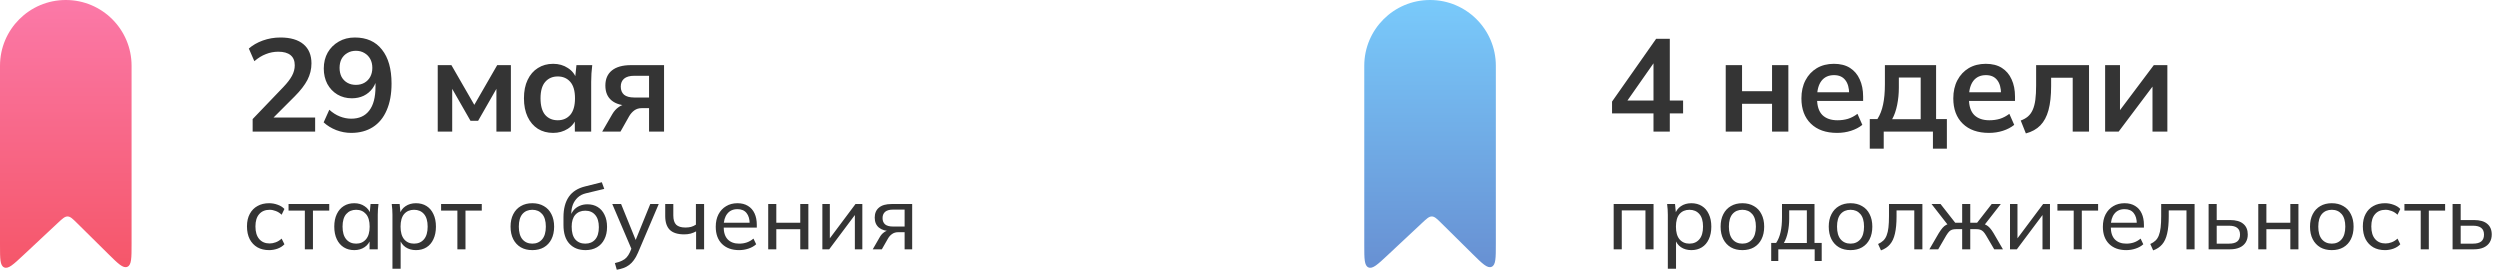
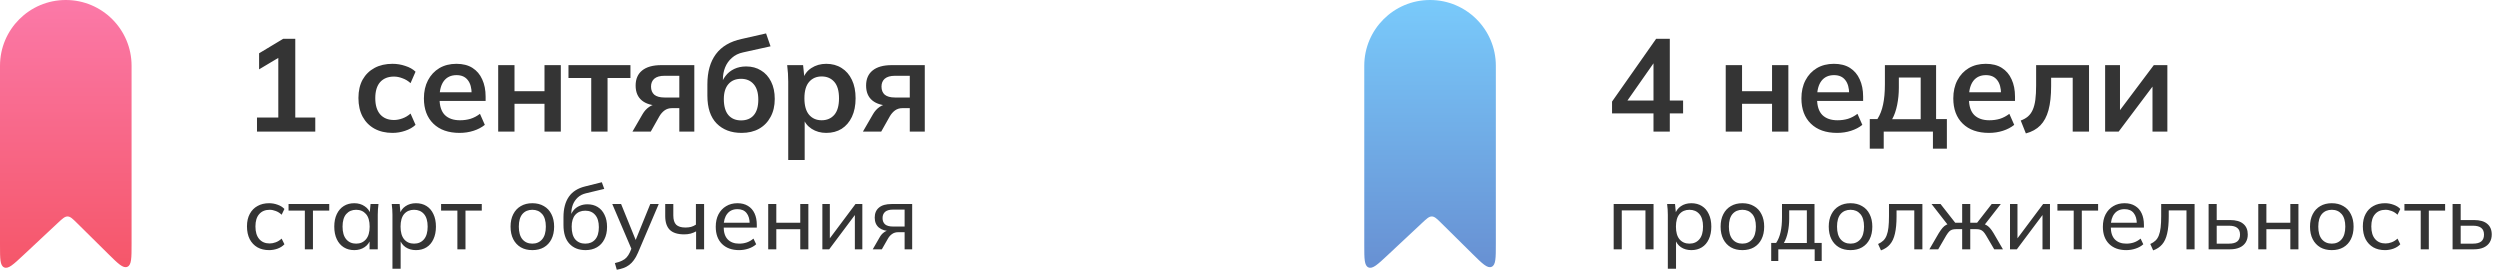
<svg xmlns="http://www.w3.org/2000/svg" width="361" height="40" viewBox="0 0 361 40" fill="none">
-   <path d="M36.482 19V17.195L40.928 12.559C41.485 11.976 41.897 11.438 42.163 10.944C42.429 10.45 42.562 9.943 42.562 9.424C42.562 8.778 42.359 8.29 41.954 7.961C41.549 7.632 40.96 7.467 40.187 7.467C39.566 7.467 38.971 7.581 38.401 7.809C37.831 8.024 37.274 8.366 36.729 8.835L35.931 7.011C36.476 6.53 37.147 6.143 37.945 5.852C38.756 5.561 39.604 5.415 40.491 5.415C41.935 5.415 43.043 5.738 43.816 6.384C44.589 7.03 44.975 7.955 44.975 9.158C44.975 9.994 44.779 10.792 44.386 11.552C43.993 12.299 43.385 13.085 42.562 13.908L38.857 17.613V16.967H45.507V19H36.482ZM50.706 19.19C49.984 19.19 49.268 19.057 48.559 18.791C47.849 18.512 47.241 18.139 46.735 17.67L47.552 15.846C48.02 16.277 48.527 16.6 49.072 16.815C49.616 17.03 50.167 17.138 50.725 17.138C51.852 17.138 52.713 16.752 53.309 15.979C53.917 15.206 54.221 14.054 54.221 12.521V11.096H54.449C54.36 11.729 54.145 12.28 53.803 12.749C53.461 13.218 53.03 13.579 52.511 13.832C52.004 14.073 51.434 14.193 50.801 14.193C50.028 14.193 49.331 14.009 48.711 13.642C48.103 13.275 47.621 12.768 47.267 12.122C46.925 11.463 46.754 10.722 46.754 9.899C46.754 9.025 46.944 8.252 47.324 7.581C47.716 6.91 48.248 6.384 48.92 6.004C49.591 5.611 50.364 5.415 51.238 5.415C52.935 5.415 54.24 5.998 55.152 7.163C56.076 8.316 56.539 9.95 56.539 12.065C56.539 13.572 56.304 14.858 55.836 15.922C55.38 16.986 54.715 17.797 53.841 18.354C52.967 18.911 51.922 19.19 50.706 19.19ZM51.39 12.255C51.858 12.255 52.27 12.154 52.625 11.951C52.979 11.748 53.258 11.463 53.461 11.096C53.663 10.716 53.765 10.285 53.765 9.804C53.765 9.31 53.663 8.879 53.461 8.512C53.258 8.145 52.979 7.86 52.625 7.657C52.27 7.442 51.858 7.334 51.39 7.334C50.921 7.334 50.509 7.442 50.155 7.657C49.8 7.86 49.521 8.145 49.319 8.512C49.129 8.879 49.034 9.31 49.034 9.804C49.034 10.285 49.129 10.716 49.319 11.096C49.521 11.463 49.8 11.748 50.155 11.951C50.509 12.154 50.921 12.255 51.39 12.255ZM63.208 19V9.405H65.184L68.49 15.143L71.796 9.405H73.772V19H71.682V12.065H72.119L69.041 17.442H67.939L64.861 12.065H65.298V19H63.208ZM79.876 19.19C79.04 19.19 78.305 18.994 77.672 18.601C77.038 18.196 76.544 17.619 76.19 16.872C75.835 16.125 75.658 15.232 75.658 14.193C75.658 13.154 75.835 12.268 76.19 11.533C76.544 10.786 77.038 10.216 77.672 9.823C78.305 9.418 79.04 9.215 79.876 9.215C80.686 9.215 81.396 9.418 82.004 9.823C82.624 10.216 83.036 10.748 83.239 11.419H83.03L83.239 9.405H85.519C85.481 9.798 85.443 10.197 85.405 10.602C85.379 11.007 85.367 11.406 85.367 11.799V19H83.011L82.992 17.024H83.22C83.017 17.683 82.605 18.208 81.985 18.601C81.364 18.994 80.661 19.19 79.876 19.19ZM80.541 17.366C81.288 17.366 81.89 17.106 82.346 16.587C82.802 16.055 83.03 15.257 83.03 14.193C83.03 13.129 82.802 12.337 82.346 11.818C81.89 11.299 81.288 11.039 80.541 11.039C79.793 11.039 79.192 11.299 78.736 11.818C78.28 12.337 78.052 13.129 78.052 14.193C78.052 15.257 78.273 16.055 78.717 16.587C79.173 17.106 79.781 17.366 80.541 17.366ZM86.959 19L88.422 16.473C88.675 16.042 88.985 15.7 89.353 15.447C89.733 15.181 90.125 15.048 90.531 15.048H90.949L90.93 15.257C89.802 15.257 88.935 15.01 88.327 14.516C87.719 14.022 87.415 13.3 87.415 12.35C87.415 11.413 87.725 10.691 88.346 10.184C88.979 9.665 89.904 9.405 91.12 9.405H95.889V19H93.723V15.618H92.64C92.247 15.618 91.899 15.726 91.595 15.941C91.303 16.156 91.056 16.435 90.854 16.777L89.6 19H86.959ZM91.576 14.079H93.723V10.944H91.576C90.93 10.944 90.442 11.083 90.113 11.362C89.796 11.641 89.638 12.021 89.638 12.502C89.638 13.009 89.796 13.401 90.113 13.68C90.442 13.946 90.93 14.079 91.576 14.079Z" fill="#343434" />
+   <path d="M37.109 19V16.967H40.187V7.657H41.365L37.413 10.013V7.695L40.89 5.605H42.638V16.967H45.526V19H37.109ZM56.679 19.19C55.691 19.19 54.824 18.987 54.076 18.582C53.342 18.177 52.772 17.6 52.366 16.853C51.961 16.093 51.758 15.194 51.758 14.155C51.758 13.116 51.961 12.23 52.366 11.495C52.784 10.76 53.361 10.197 54.095 9.804C54.83 9.411 55.691 9.215 56.679 9.215C57.313 9.215 57.927 9.316 58.522 9.519C59.13 9.709 59.624 9.988 60.004 10.355L59.282 12.008C58.94 11.691 58.554 11.457 58.123 11.305C57.705 11.14 57.294 11.058 56.888 11.058C56.04 11.058 55.375 11.324 54.893 11.856C54.425 12.388 54.19 13.161 54.19 14.174C54.19 15.187 54.425 15.966 54.893 16.511C55.375 17.056 56.04 17.328 56.888 17.328C57.281 17.328 57.686 17.252 58.104 17.1C58.535 16.948 58.928 16.714 59.282 16.397L60.004 18.031C59.612 18.398 59.111 18.683 58.503 18.886C57.908 19.089 57.3 19.19 56.679 19.19ZM66.361 19.19C64.753 19.19 63.492 18.747 62.58 17.86C61.668 16.973 61.212 15.757 61.212 14.212C61.212 13.211 61.409 12.337 61.801 11.59C62.194 10.843 62.739 10.26 63.435 9.842C64.145 9.424 64.968 9.215 65.905 9.215C66.83 9.215 67.603 9.411 68.223 9.804C68.844 10.197 69.313 10.748 69.629 11.457C69.959 12.166 70.123 12.996 70.123 13.946V14.573H63.131V13.319H68.432L68.109 13.585C68.109 12.698 67.919 12.021 67.539 11.552C67.172 11.083 66.634 10.849 65.924 10.849C65.139 10.849 64.531 11.128 64.1 11.685C63.682 12.242 63.473 13.021 63.473 14.022V14.269C63.473 15.308 63.727 16.087 64.233 16.606C64.753 17.113 65.481 17.366 66.418 17.366C66.963 17.366 67.47 17.296 67.938 17.157C68.42 17.005 68.876 16.764 69.306 16.435L70.009 18.031C69.553 18.398 69.009 18.683 68.375 18.886C67.742 19.089 67.071 19.19 66.361 19.19ZM71.938 19V9.405H74.294V13.167H78.626V9.405H80.982V19H78.626V14.991H74.294V19H71.938ZM85.374 19V11.267H82.088V9.405H91.037V11.267H87.731V19H85.374ZM91.329 19L92.792 16.473C93.045 16.042 93.355 15.7 93.723 15.447C94.103 15.181 94.495 15.048 94.901 15.048H95.319L95.3 15.257C94.172 15.257 93.305 15.01 92.697 14.516C92.089 14.022 91.785 13.3 91.785 12.35C91.785 11.413 92.095 10.691 92.716 10.184C93.349 9.665 94.274 9.405 95.49 9.405H100.259V19H98.093V15.618H97.01C96.617 15.618 96.269 15.726 95.965 15.941C95.673 16.156 95.426 16.435 95.224 16.777L93.97 19H91.329ZM95.946 14.079H98.093V10.944H95.946C95.3 10.944 94.812 11.083 94.483 11.362C94.166 11.641 94.008 12.021 94.008 12.502C94.008 13.009 94.166 13.401 94.483 13.68C94.812 13.946 95.3 14.079 95.946 14.079ZM107.086 19.19C105.578 19.19 104.375 18.734 103.476 17.822C102.589 16.91 102.146 15.574 102.146 13.813V12.179C102.146 10.368 102.557 8.911 103.381 7.809C104.204 6.707 105.445 5.979 107.105 5.624L110.62 4.826L111.266 6.688L107.314 7.562C106.655 7.701 106.11 7.967 105.68 8.36C105.249 8.74 104.926 9.196 104.711 9.728C104.495 10.26 104.388 10.83 104.388 11.438V12.445H104.065C104.204 11.875 104.438 11.381 104.768 10.963C105.097 10.532 105.515 10.197 106.022 9.956C106.528 9.715 107.105 9.595 107.751 9.595C108.561 9.595 109.271 9.785 109.879 10.165C110.499 10.532 110.987 11.071 111.342 11.78C111.696 12.477 111.874 13.313 111.874 14.288C111.874 15.289 111.671 16.156 111.266 16.891C110.873 17.626 110.316 18.196 109.594 18.601C108.884 18.994 108.048 19.19 107.086 19.19ZM107.01 17.385C107.795 17.385 108.403 17.138 108.834 16.644C109.277 16.137 109.499 15.384 109.499 14.383C109.499 13.408 109.277 12.667 108.834 12.16C108.39 11.641 107.782 11.381 107.01 11.381C106.237 11.381 105.629 11.634 105.186 12.141C104.742 12.648 104.521 13.37 104.521 14.307C104.521 15.333 104.742 16.106 105.186 16.625C105.629 17.132 106.237 17.385 107.01 17.385ZM113.82 23.104V11.799C113.82 11.406 113.807 11.007 113.782 10.602C113.756 10.197 113.718 9.798 113.668 9.405H115.967L116.176 11.419H115.967C116.157 10.748 116.556 10.216 117.164 9.823C117.784 9.418 118.5 9.215 119.311 9.215C120.159 9.215 120.9 9.418 121.534 9.823C122.167 10.216 122.661 10.786 123.016 11.533C123.37 12.268 123.548 13.154 123.548 14.193C123.548 15.232 123.37 16.125 123.016 16.872C122.661 17.619 122.167 18.196 121.534 18.601C120.9 18.994 120.159 19.19 119.311 19.19C118.513 19.19 117.81 18.994 117.202 18.601C116.594 18.208 116.188 17.683 115.986 17.024H116.195V23.104H113.82ZM118.646 17.366C119.406 17.366 120.014 17.106 120.47 16.587C120.926 16.055 121.154 15.257 121.154 14.193C121.154 13.129 120.926 12.337 120.47 11.818C120.014 11.299 119.406 11.039 118.646 11.039C117.898 11.039 117.297 11.299 116.841 11.818C116.385 12.337 116.157 13.129 116.157 14.193C116.157 15.257 116.385 16.055 116.841 16.587C117.297 17.106 117.898 17.366 118.646 17.366ZM124.608 19L126.071 16.473C126.324 16.042 126.634 15.7 127.002 15.447C127.382 15.181 127.774 15.048 128.18 15.048H128.598L128.579 15.257C127.451 15.257 126.584 15.01 125.976 14.516C125.368 14.022 125.064 13.3 125.064 12.35C125.064 11.413 125.374 10.691 125.995 10.184C126.628 9.665 127.553 9.405 128.769 9.405H133.538V19H131.372V15.618H130.289C129.896 15.618 129.548 15.726 129.244 15.941C128.952 16.156 128.705 16.435 128.503 16.777L127.249 19H124.608ZM129.225 14.079H131.372V10.944H129.225C128.579 10.944 128.091 11.083 127.762 11.362C127.445 11.641 127.287 12.021 127.287 12.502C127.287 13.009 127.445 13.401 127.762 13.68C128.091 13.946 128.579 14.079 129.225 14.079Z" fill="#343434" />
  <path d="M38.861 36.117C38.211 36.117 37.648 35.983 37.171 35.714C36.694 35.437 36.322 35.042 36.053 34.531C35.793 34.011 35.663 33.396 35.663 32.685C35.663 31.983 35.797 31.385 36.066 30.891C36.335 30.388 36.707 30.007 37.184 29.747C37.661 29.478 38.22 29.344 38.861 29.344C39.286 29.344 39.697 29.418 40.096 29.565C40.495 29.704 40.82 29.907 41.071 30.176L40.668 31.008C40.417 30.765 40.139 30.588 39.836 30.475C39.533 30.354 39.234 30.293 38.939 30.293C38.298 30.293 37.795 30.501 37.431 30.917C37.067 31.324 36.885 31.918 36.885 32.698C36.885 33.487 37.067 34.093 37.431 34.518C37.795 34.943 38.298 35.155 38.939 35.155C39.225 35.155 39.52 35.099 39.823 34.986C40.126 34.873 40.408 34.696 40.668 34.453L41.071 35.272C40.811 35.549 40.477 35.762 40.07 35.909C39.671 36.048 39.268 36.117 38.861 36.117ZM44.02 36V30.41H41.667V29.461H47.543V30.41H45.19V36H44.02ZM51.155 36.117C50.583 36.117 50.081 35.983 49.647 35.714C49.214 35.445 48.876 35.055 48.633 34.544C48.391 34.033 48.269 33.426 48.269 32.724C48.269 32.022 48.391 31.42 48.633 30.917C48.876 30.406 49.214 30.016 49.647 29.747C50.081 29.478 50.583 29.344 51.155 29.344C51.736 29.344 52.239 29.491 52.663 29.786C53.097 30.072 53.383 30.466 53.521 30.969H53.365L53.508 29.461H54.652C54.626 29.721 54.6 29.981 54.574 30.241C54.557 30.501 54.548 30.757 54.548 31.008V36H53.365V34.505H53.508C53.37 34.999 53.084 35.393 52.65 35.688C52.226 35.974 51.727 36.117 51.155 36.117ZM51.428 35.181C52.018 35.181 52.49 34.973 52.845 34.557C53.201 34.141 53.378 33.53 53.378 32.724C53.378 31.918 53.201 31.311 52.845 30.904C52.49 30.497 52.018 30.293 51.428 30.293C50.839 30.293 50.362 30.497 49.998 30.904C49.643 31.311 49.465 31.918 49.465 32.724C49.465 33.53 49.643 34.141 49.998 34.557C50.354 34.973 50.83 35.181 51.428 35.181ZM56.67 38.808V31.008C56.67 30.757 56.661 30.501 56.644 30.241C56.627 29.981 56.601 29.721 56.566 29.461H57.71L57.853 30.969H57.71C57.84 30.466 58.117 30.072 58.542 29.786C58.967 29.491 59.474 29.344 60.063 29.344C60.644 29.344 61.151 29.478 61.584 29.747C62.017 30.016 62.351 30.406 62.585 30.917C62.828 31.42 62.949 32.022 62.949 32.724C62.949 33.426 62.828 34.033 62.585 34.544C62.351 35.055 62.017 35.445 61.584 35.714C61.151 35.983 60.644 36.117 60.063 36.117C59.483 36.117 58.98 35.974 58.555 35.688C58.139 35.393 57.858 34.999 57.71 34.505H57.853V38.808H56.67ZM59.79 35.181C60.388 35.181 60.865 34.973 61.22 34.557C61.575 34.141 61.753 33.53 61.753 32.724C61.753 31.918 61.575 31.311 61.22 30.904C60.865 30.497 60.388 30.293 59.79 30.293C59.192 30.293 58.715 30.497 58.36 30.904C58.014 31.311 57.84 31.918 57.84 32.724C57.84 33.53 58.014 34.141 58.36 34.557C58.715 34.973 59.192 35.181 59.79 35.181ZM66.046 36V30.41H63.693V29.461H69.569V30.41H67.216V36H66.046ZM76.87 36.117C76.228 36.117 75.674 35.983 75.206 35.714C74.737 35.437 74.374 35.047 74.114 34.544C73.853 34.033 73.724 33.426 73.724 32.724C73.724 32.031 73.853 31.433 74.114 30.93C74.374 30.419 74.737 30.029 75.206 29.76C75.674 29.483 76.228 29.344 76.87 29.344C77.511 29.344 78.066 29.483 78.534 29.76C79.01 30.029 79.374 30.419 79.626 30.93C79.885 31.433 80.016 32.031 80.016 32.724C80.016 33.426 79.885 34.033 79.626 34.544C79.374 35.047 79.01 35.437 78.534 35.714C78.066 35.983 77.511 36.117 76.87 36.117ZM76.87 35.181C77.459 35.181 77.931 34.973 78.287 34.557C78.642 34.141 78.82 33.53 78.82 32.724C78.82 31.918 78.642 31.311 78.287 30.904C77.931 30.497 77.459 30.293 76.87 30.293C76.272 30.293 75.795 30.497 75.439 30.904C75.093 31.311 74.919 31.918 74.919 32.724C74.919 33.53 75.093 34.141 75.439 34.557C75.795 34.973 76.272 35.181 76.87 35.181ZM84.551 36.117C83.572 36.117 82.796 35.809 82.224 35.194C81.652 34.579 81.366 33.677 81.366 32.49V31.359C81.366 30.146 81.622 29.166 82.133 28.421C82.645 27.676 83.438 27.173 84.512 26.913L86.904 26.315L87.255 27.277L84.603 27.914C84.127 28.027 83.732 28.23 83.42 28.525C83.108 28.82 82.874 29.166 82.718 29.565C82.571 29.964 82.497 30.388 82.497 30.839V31.398H82.315C82.419 31.008 82.584 30.67 82.809 30.384C83.043 30.098 83.334 29.881 83.68 29.734C84.027 29.578 84.408 29.5 84.824 29.5C85.388 29.5 85.882 29.63 86.306 29.89C86.731 30.15 87.06 30.527 87.294 31.021C87.537 31.506 87.658 32.087 87.658 32.763C87.658 33.456 87.528 34.054 87.268 34.557C87.017 35.06 86.657 35.445 86.189 35.714C85.721 35.983 85.175 36.117 84.551 36.117ZM84.512 35.181C85.119 35.181 85.596 34.982 85.942 34.583C86.298 34.184 86.475 33.591 86.475 32.802C86.475 32.031 86.298 31.441 85.942 31.034C85.596 30.627 85.119 30.423 84.512 30.423C83.906 30.423 83.425 30.622 83.069 31.021C82.723 31.42 82.549 31.987 82.549 32.724C82.549 33.547 82.723 34.163 83.069 34.57C83.425 34.977 83.906 35.181 84.512 35.181ZM89.063 38.951L88.79 37.989C89.198 37.894 89.536 37.781 89.804 37.651C90.073 37.53 90.298 37.369 90.48 37.17C90.662 36.971 90.823 36.719 90.961 36.416L91.286 35.636L91.26 36.13L88.413 29.461H89.687L91.962 35.064H91.624L93.899 29.461H95.121L92.118 36.507C91.936 36.932 91.737 37.287 91.52 37.573C91.312 37.859 91.083 38.093 90.831 38.275C90.589 38.457 90.32 38.6 90.025 38.704C89.731 38.808 89.41 38.89 89.063 38.951ZM100.516 36V33.413C100.264 33.552 99.996 33.66 99.71 33.738C99.424 33.807 99.12 33.842 98.8 33.842C97.864 33.842 97.17 33.625 96.72 33.192C96.278 32.75 96.057 32.087 96.057 31.203V29.461H97.227V31.112C97.227 31.727 97.365 32.174 97.643 32.451C97.929 32.72 98.371 32.854 98.969 32.854C99.272 32.854 99.545 32.824 99.788 32.763C100.03 32.694 100.264 32.585 100.49 32.438V29.461H101.673V36H100.516ZM106.721 36.117C105.681 36.117 104.858 35.818 104.251 35.22C103.653 34.622 103.354 33.799 103.354 32.75C103.354 32.057 103.484 31.459 103.744 30.956C104.013 30.445 104.381 30.05 104.849 29.773C105.317 29.487 105.863 29.344 106.487 29.344C107.085 29.344 107.592 29.474 108.008 29.734C108.424 29.985 108.741 30.345 108.957 30.813C109.174 31.281 109.282 31.836 109.282 32.477V32.867H104.277V32.165H108.476L108.255 32.334C108.255 31.658 108.104 31.134 107.8 30.761C107.506 30.388 107.068 30.202 106.487 30.202C105.855 30.202 105.365 30.423 105.018 30.865C104.672 31.298 104.498 31.892 104.498 32.646V32.763C104.498 33.56 104.693 34.163 105.083 34.57C105.482 34.977 106.032 35.181 106.734 35.181C107.124 35.181 107.488 35.125 107.826 35.012C108.164 34.899 108.489 34.713 108.801 34.453L109.191 35.272C108.897 35.541 108.528 35.749 108.086 35.896C107.653 36.043 107.198 36.117 106.721 36.117ZM110.929 36V29.461H112.099V32.165H115.557V29.461H116.727V36H115.557V33.101H112.099V36H110.929ZM118.749 36V29.461H119.828V34.882H119.477L123.533 29.461H124.521V36H123.442V30.566H123.806L119.737 36H118.749ZM126.024 36L127.051 34.219C127.216 33.933 127.424 33.703 127.675 33.53C127.927 33.348 128.191 33.257 128.468 33.257H128.676L128.663 33.374C127.927 33.374 127.35 33.209 126.934 32.88C126.518 32.542 126.31 32.057 126.31 31.424C126.31 30.8 126.514 30.319 126.921 29.981C127.329 29.634 127.935 29.461 128.741 29.461H131.718V36H130.626V33.53H129.69C129.352 33.53 129.062 33.617 128.819 33.79C128.577 33.955 128.377 34.176 128.221 34.453L127.337 36H126.024ZM128.949 32.711H130.626V30.267H128.949C128.438 30.267 128.057 30.375 127.805 30.592C127.563 30.809 127.441 31.108 127.441 31.489C127.441 31.879 127.563 32.182 127.805 32.399C128.057 32.607 128.438 32.711 128.949 32.711Z" fill="#343434" />
-   <path d="M0 9.5C0 4.253 4.253 0 9.5 0V0C14.747 0 19 4.253 19 9.5V35.211C19 37.251 19 38.271 18.385 38.528C17.771 38.785 17.045 38.068 15.594 36.633L11.131 32.221C10.485 31.582 10.161 31.262 9.759 31.257C9.356 31.251 9.024 31.562 8.359 32.183L3.366 36.852C1.925 38.2 1.204 38.874 0.602 38.613C0 38.352 0 37.365 0 35.392V9.5Z" fill="url(#paint0_linear_143_2)" />
+   <path d="M0 9.5C0 4.253 4.253 0 9.5 0C14.747 0 19 4.253 19 9.5V35.211C19 37.251 19 38.271 18.385 38.528C17.771 38.785 17.045 38.068 15.594 36.633L11.131 32.221C10.485 31.582 10.161 31.262 9.759 31.257C9.356 31.251 9.024 31.562 8.359 32.183L3.366 36.852C1.925 38.2 1.204 38.874 0.602 38.613C0 38.352 0 37.365 0 35.392V9.5Z" fill="url(#paint0_linear_27_1270)" />
  <path d="M238.764 19V16.378H232.779V14.668L239.144 5.605H241.12V14.516H243.039V16.378H241.12V19H238.764ZM238.764 14.516V8.493H239.22L234.603 15.086V14.516H238.764ZM249.195 19V9.405H251.551V13.167H255.883V9.405H258.239V19H255.883V14.991H251.551V19H249.195ZM265.273 19.19C263.664 19.19 262.404 18.747 261.492 17.86C260.58 16.973 260.124 15.757 260.124 14.212C260.124 13.211 260.32 12.337 260.713 11.59C261.105 10.843 261.65 10.26 262.347 9.842C263.056 9.424 263.879 9.215 264.817 9.215C265.741 9.215 266.514 9.411 267.135 9.804C267.755 10.197 268.224 10.748 268.541 11.457C268.87 12.166 269.035 12.996 269.035 13.946V14.573H262.043V13.319H267.344L267.021 13.585C267.021 12.698 266.831 12.021 266.451 11.552C266.083 11.083 265.545 10.849 264.836 10.849C264.05 10.849 263.442 11.128 263.012 11.685C262.594 12.242 262.385 13.021 262.385 14.022V14.269C262.385 15.308 262.638 16.087 263.145 16.606C263.664 17.113 264.392 17.366 265.33 17.366C265.874 17.366 266.381 17.296 266.85 17.157C267.331 17.005 267.787 16.764 268.218 16.435L268.921 18.031C268.465 18.398 267.92 18.683 267.287 18.886C266.653 19.089 265.982 19.19 265.273 19.19ZM269.995 21.47V17.195H271.097C271.477 16.6 271.749 15.903 271.914 15.105C272.091 14.294 272.18 13.306 272.18 12.141V9.405H279.571V17.195H281.129V21.47H279.115V19H272.009V21.47H269.995ZM273.225 17.214H277.348V11.191H274.194V12.673C274.194 13.522 274.111 14.351 273.947 15.162C273.782 15.973 273.541 16.657 273.225 17.214ZM287.205 19.19C285.596 19.19 284.336 18.747 283.424 17.86C282.512 16.973 282.056 15.757 282.056 14.212C282.056 13.211 282.252 12.337 282.645 11.59C283.038 10.843 283.582 10.26 284.279 9.842C284.988 9.424 285.812 9.215 286.749 9.215C287.674 9.215 288.446 9.411 289.067 9.804C289.688 10.197 290.156 10.748 290.473 11.457C290.802 12.166 290.967 12.996 290.967 13.946V14.573H283.975V13.319H289.276L288.953 13.585C288.953 12.698 288.763 12.021 288.383 11.552C288.016 11.083 287.477 10.849 286.768 10.849C285.983 10.849 285.375 11.128 284.944 11.685C284.526 12.242 284.317 13.021 284.317 14.022V14.269C284.317 15.308 284.57 16.087 285.077 16.606C285.596 17.113 286.325 17.366 287.262 17.366C287.807 17.366 288.313 17.296 288.782 17.157C289.263 17.005 289.719 16.764 290.15 16.435L290.853 18.031C290.397 18.398 289.852 18.683 289.219 18.886C288.586 19.089 287.914 19.19 287.205 19.19ZM292.535 19.266L291.794 17.404C292.212 17.252 292.56 17.056 292.839 16.815C293.13 16.562 293.358 16.245 293.523 15.865C293.7 15.472 293.827 14.991 293.903 14.421C293.979 13.838 294.017 13.148 294.017 12.35V9.405H301.655V19H299.299V11.229H296.183V12.426C296.183 13.807 296.056 14.966 295.803 15.903C295.55 16.828 295.157 17.562 294.625 18.107C294.093 18.652 293.396 19.038 292.535 19.266ZM303.98 19V9.405H306.127V16.663H305.557L311.01 9.405H312.967V19H310.82V11.723H311.409L305.937 19H303.98Z" fill="#343434" />
  <path d="M233.014 36V29.461H238.773V36H237.603V30.384H234.184V36H233.014ZM240.835 38.808V31.008C240.835 30.757 240.827 30.501 240.809 30.241C240.792 29.981 240.766 29.721 240.731 29.461H241.875L242.018 30.969H241.875C242.005 30.466 242.283 30.072 242.707 29.786C243.132 29.491 243.639 29.344 244.228 29.344C244.809 29.344 245.316 29.478 245.749 29.747C246.183 30.016 246.516 30.406 246.75 30.917C246.993 31.42 247.114 32.022 247.114 32.724C247.114 33.426 246.993 34.033 246.75 34.544C246.516 35.055 246.183 35.445 245.749 35.714C245.316 35.983 244.809 36.117 244.228 36.117C243.648 36.117 243.145 35.974 242.72 35.688C242.304 35.393 242.023 34.999 241.875 34.505H242.018V38.808H240.835ZM243.955 35.181C244.553 35.181 245.03 34.973 245.385 34.557C245.741 34.141 245.918 33.53 245.918 32.724C245.918 31.918 245.741 31.311 245.385 30.904C245.03 30.497 244.553 30.293 243.955 30.293C243.357 30.293 242.881 30.497 242.525 30.904C242.179 31.311 242.005 31.918 242.005 32.724C242.005 33.53 242.179 34.141 242.525 34.557C242.881 34.973 243.357 35.181 243.955 35.181ZM251.602 36.117C250.961 36.117 250.406 35.983 249.938 35.714C249.47 35.437 249.106 35.047 248.846 34.544C248.586 34.033 248.456 33.426 248.456 32.724C248.456 32.031 248.586 31.433 248.846 30.93C249.106 30.419 249.47 30.029 249.938 29.76C250.406 29.483 250.961 29.344 251.602 29.344C252.243 29.344 252.798 29.483 253.266 29.76C253.743 30.029 254.107 30.419 254.358 30.93C254.618 31.433 254.748 32.031 254.748 32.724C254.748 33.426 254.618 34.033 254.358 34.544C254.107 35.047 253.743 35.437 253.266 35.714C252.798 35.983 252.243 36.117 251.602 36.117ZM251.602 35.181C252.191 35.181 252.664 34.973 253.019 34.557C253.374 34.141 253.552 33.53 253.552 32.724C253.552 31.918 253.374 31.311 253.019 30.904C252.664 30.497 252.191 30.293 251.602 30.293C251.004 30.293 250.527 30.497 250.172 30.904C249.825 31.311 249.652 31.918 249.652 32.724C249.652 33.53 249.825 34.141 250.172 34.557C250.527 34.973 251.004 35.181 251.602 35.181ZM255.761 37.69V35.077H256.476C256.771 34.635 256.983 34.115 257.113 33.517C257.252 32.919 257.321 32.208 257.321 31.385V29.461H262.014V35.077H263.054V37.69H262.04V36H256.788V37.69H255.761ZM257.594 35.09H260.909V30.371H258.361V31.593C258.361 32.252 258.296 32.893 258.166 33.517C258.036 34.132 257.845 34.657 257.594 35.09ZM267.217 36.117C266.576 36.117 266.021 35.983 265.553 35.714C265.085 35.437 264.721 35.047 264.461 34.544C264.201 34.033 264.071 33.426 264.071 32.724C264.071 32.031 264.201 31.433 264.461 30.93C264.721 30.419 265.085 30.029 265.553 29.76C266.021 29.483 266.576 29.344 267.217 29.344C267.859 29.344 268.413 29.483 268.881 29.76C269.358 30.029 269.722 30.419 269.973 30.93C270.233 31.433 270.363 32.031 270.363 32.724C270.363 33.426 270.233 34.033 269.973 34.544C269.722 35.047 269.358 35.437 268.881 35.714C268.413 35.983 267.859 36.117 267.217 36.117ZM267.217 35.181C267.807 35.181 268.279 34.973 268.634 34.557C268.99 34.141 269.167 33.53 269.167 32.724C269.167 31.918 268.99 31.311 268.634 30.904C268.279 30.497 267.807 30.293 267.217 30.293C266.619 30.293 266.143 30.497 265.787 30.904C265.441 31.311 265.267 31.918 265.267 32.724C265.267 33.53 265.441 34.141 265.787 34.557C266.143 34.973 266.619 35.181 267.217 35.181ZM271.613 36.156L271.197 35.233C271.5 35.094 271.752 34.93 271.951 34.739C272.159 34.54 272.319 34.288 272.432 33.985C272.553 33.682 272.64 33.305 272.692 32.854C272.744 32.403 272.77 31.857 272.77 31.216V29.461H277.593V36H276.423V30.384H273.862V31.242C273.862 32.247 273.784 33.079 273.628 33.738C273.481 34.388 273.242 34.904 272.913 35.285C272.592 35.666 272.159 35.957 271.613 36.156ZM278.604 36L279.956 33.673C280.156 33.352 280.338 33.097 280.502 32.906C280.667 32.715 280.84 32.572 281.022 32.477C281.213 32.373 281.434 32.308 281.685 32.282L281.399 32.646L278.916 29.461H280.216L282.335 32.165H283.336V29.461H284.506V32.165H285.494L287.6 29.461H288.913L286.43 32.646L286.131 32.282C286.383 32.308 286.599 32.373 286.781 32.477C286.972 32.572 287.154 32.715 287.327 32.906C287.501 33.097 287.683 33.352 287.873 33.673L289.225 36H287.964L286.781 33.985C286.643 33.751 286.508 33.569 286.378 33.439C286.248 33.309 286.101 33.218 285.936 33.166C285.78 33.114 285.581 33.088 285.338 33.088H284.506V36H283.336V33.088H282.491C282.249 33.088 282.045 33.114 281.88 33.166C281.724 33.218 281.581 33.309 281.451 33.439C281.33 33.569 281.196 33.751 281.048 33.985L279.878 36H278.604ZM290.244 36V29.461H291.323V34.882H290.972L295.028 29.461H296.016V36H294.937V30.566H295.301L291.232 36H290.244ZM299.443 36V30.41H297.09V29.461H302.966V30.41H300.613V36H299.443ZM307.022 36.117C305.982 36.117 305.159 35.818 304.552 35.22C303.954 34.622 303.655 33.799 303.655 32.75C303.655 32.057 303.785 31.459 304.045 30.956C304.314 30.445 304.682 30.05 305.15 29.773C305.618 29.487 306.164 29.344 306.788 29.344C307.386 29.344 307.893 29.474 308.309 29.734C308.725 29.985 309.042 30.345 309.258 30.813C309.475 31.281 309.583 31.836 309.583 32.477V32.867H304.578V32.165H308.777L308.556 32.334C308.556 31.658 308.405 31.134 308.101 30.761C307.807 30.388 307.369 30.202 306.788 30.202C306.156 30.202 305.666 30.423 305.319 30.865C304.973 31.298 304.799 31.892 304.799 32.646V32.763C304.799 33.56 304.994 34.163 305.384 34.57C305.783 34.977 306.333 35.181 307.035 35.181C307.425 35.181 307.789 35.125 308.127 35.012C308.465 34.899 308.79 34.713 309.102 34.453L309.492 35.272C309.198 35.541 308.829 35.749 308.387 35.896C307.954 36.043 307.499 36.117 307.022 36.117ZM310.918 36.156L310.502 35.233C310.805 35.094 311.056 34.93 311.256 34.739C311.464 34.54 311.624 34.288 311.737 33.985C311.858 33.682 311.945 33.305 311.997 32.854C312.049 32.403 312.075 31.857 312.075 31.216V29.461H316.898V36H315.728V30.384H313.167V31.242C313.167 32.247 313.089 33.079 312.933 33.738C312.785 34.388 312.547 34.904 312.218 35.285C311.897 35.666 311.464 35.957 310.918 36.156ZM318.923 36V29.461H320.093V31.775H322.017C322.867 31.775 323.504 31.957 323.928 32.321C324.362 32.676 324.578 33.192 324.578 33.868C324.578 34.301 324.479 34.678 324.279 34.999C324.08 35.32 323.79 35.567 323.408 35.74C323.027 35.913 322.563 36 322.017 36H318.923ZM320.093 35.181H321.887C322.399 35.181 322.789 35.077 323.057 34.869C323.326 34.652 323.46 34.323 323.46 33.881C323.46 33.439 323.326 33.114 323.057 32.906C322.797 32.698 322.407 32.594 321.887 32.594H320.093V35.181ZM326.096 36V29.461H327.266V32.165H330.724V29.461H331.894V36H330.724V33.101H327.266V36H326.096ZM336.711 36.117C336.07 36.117 335.515 35.983 335.047 35.714C334.579 35.437 334.215 35.047 333.955 34.544C333.695 34.033 333.565 33.426 333.565 32.724C333.565 32.031 333.695 31.433 333.955 30.93C334.215 30.419 334.579 30.029 335.047 29.76C335.515 29.483 336.07 29.344 336.711 29.344C337.353 29.344 337.907 29.483 338.375 29.76C338.852 30.029 339.216 30.419 339.467 30.93C339.727 31.433 339.857 32.031 339.857 32.724C339.857 33.426 339.727 34.033 339.467 34.544C339.216 35.047 338.852 35.437 338.375 35.714C337.907 35.983 337.353 36.117 336.711 36.117ZM336.711 35.181C337.301 35.181 337.773 34.973 338.128 34.557C338.484 34.141 338.661 33.53 338.661 32.724C338.661 31.918 338.484 31.311 338.128 30.904C337.773 30.497 337.301 30.293 336.711 30.293C336.113 30.293 335.637 30.497 335.281 30.904C334.935 31.311 334.761 31.918 334.761 32.724C334.761 33.53 334.935 34.141 335.281 34.557C335.637 34.973 336.113 35.181 336.711 35.181ZM344.393 36.117C343.743 36.117 343.18 35.983 342.703 35.714C342.227 35.437 341.854 35.042 341.585 34.531C341.325 34.011 341.195 33.396 341.195 32.685C341.195 31.983 341.33 31.385 341.598 30.891C341.867 30.388 342.24 30.007 342.716 29.747C343.193 29.478 343.752 29.344 344.393 29.344C344.818 29.344 345.23 29.418 345.628 29.565C346.027 29.704 346.352 29.907 346.603 30.176L346.2 31.008C345.949 30.765 345.672 30.588 345.368 30.475C345.065 30.354 344.766 30.293 344.471 30.293C343.83 30.293 343.327 30.501 342.963 30.917C342.599 31.324 342.417 31.918 342.417 32.698C342.417 33.487 342.599 34.093 342.963 34.518C343.327 34.943 343.83 35.155 344.471 35.155C344.757 35.155 345.052 35.099 345.355 34.986C345.659 34.873 345.94 34.696 346.2 34.453L346.603 35.272C346.343 35.549 346.01 35.762 345.602 35.909C345.204 36.048 344.801 36.117 344.393 36.117ZM349.552 36V30.41H347.199V29.461H353.075V30.41H350.722V36H349.552ZM354.153 36V29.461H355.323V31.775H357.247C358.096 31.775 358.733 31.957 359.158 32.321C359.591 32.676 359.808 33.192 359.808 33.868C359.808 34.301 359.708 34.678 359.509 34.999C359.309 35.32 359.019 35.567 358.638 35.74C358.256 35.913 357.793 36 357.247 36H354.153ZM355.323 35.181H357.117C357.628 35.181 358.018 35.077 358.287 34.869C358.555 34.652 358.69 34.323 358.69 33.881C358.69 33.439 358.555 33.114 358.287 32.906C358.027 32.698 357.637 32.594 357.117 32.594H355.323V35.181Z" fill="#343434" />
-   <path d="M197 9.5C197 4.253 201.253 0 206.5 0V0C211.747 0 216 4.253 216 9.5V35.211C216 37.251 216 38.271 215.385 38.528C214.771 38.785 214.045 38.068 212.594 36.633L208.131 32.221C207.485 31.582 207.161 31.262 206.759 31.257C206.356 31.251 206.024 31.562 205.359 32.183L200.366 36.852C198.925 38.2 198.204 38.874 197.602 38.613C197 38.352 197 37.365 197 35.392V9.5Z" fill="url(#paint1_linear_143_2)" />
+   <path d="M197 9.5C197 4.253 201.253 0 206.5 0C211.747 0 216 4.253 216 9.5V35.211C216 37.251 216 38.271 215.385 38.528C214.771 38.785 214.045 38.068 212.594 36.633L208.131 32.221C207.485 31.582 207.161 31.262 206.759 31.257C206.356 31.251 206.024 31.562 205.359 32.183L200.366 36.852C198.925 38.2 198.204 38.874 197.602 38.613C197 38.352 197 37.365 197 35.392V9.5Z" fill="url(#paint1_linear_27_1270)" />
  <defs>
-     <linearGradient id="paint0_linear_143_2" x1="9.5" y1="0" x2="9.5" y2="40" gradientUnits="userSpaceOnUse">
+     <linearGradient id="paint0_linear_27_1270" x1="9.5" y1="0" x2="9.5" y2="40" gradientUnits="userSpaceOnUse">
      <stop stop-color="#FB79A8" />
      <stop offset="1" stop-color="#F55567" />
    </linearGradient>
-     <linearGradient id="paint1_linear_143_2" x1="206.5" y1="0" x2="206.5" y2="40" gradientUnits="userSpaceOnUse">
+     <linearGradient id="paint1_linear_27_1270" x1="206.5" y1="0" x2="206.5" y2="40" gradientUnits="userSpaceOnUse">
      <stop stop-color="#79CAFB" />
      <stop offset="1" stop-color="#678ED1" />
    </linearGradient>
  </defs>
</svg>
